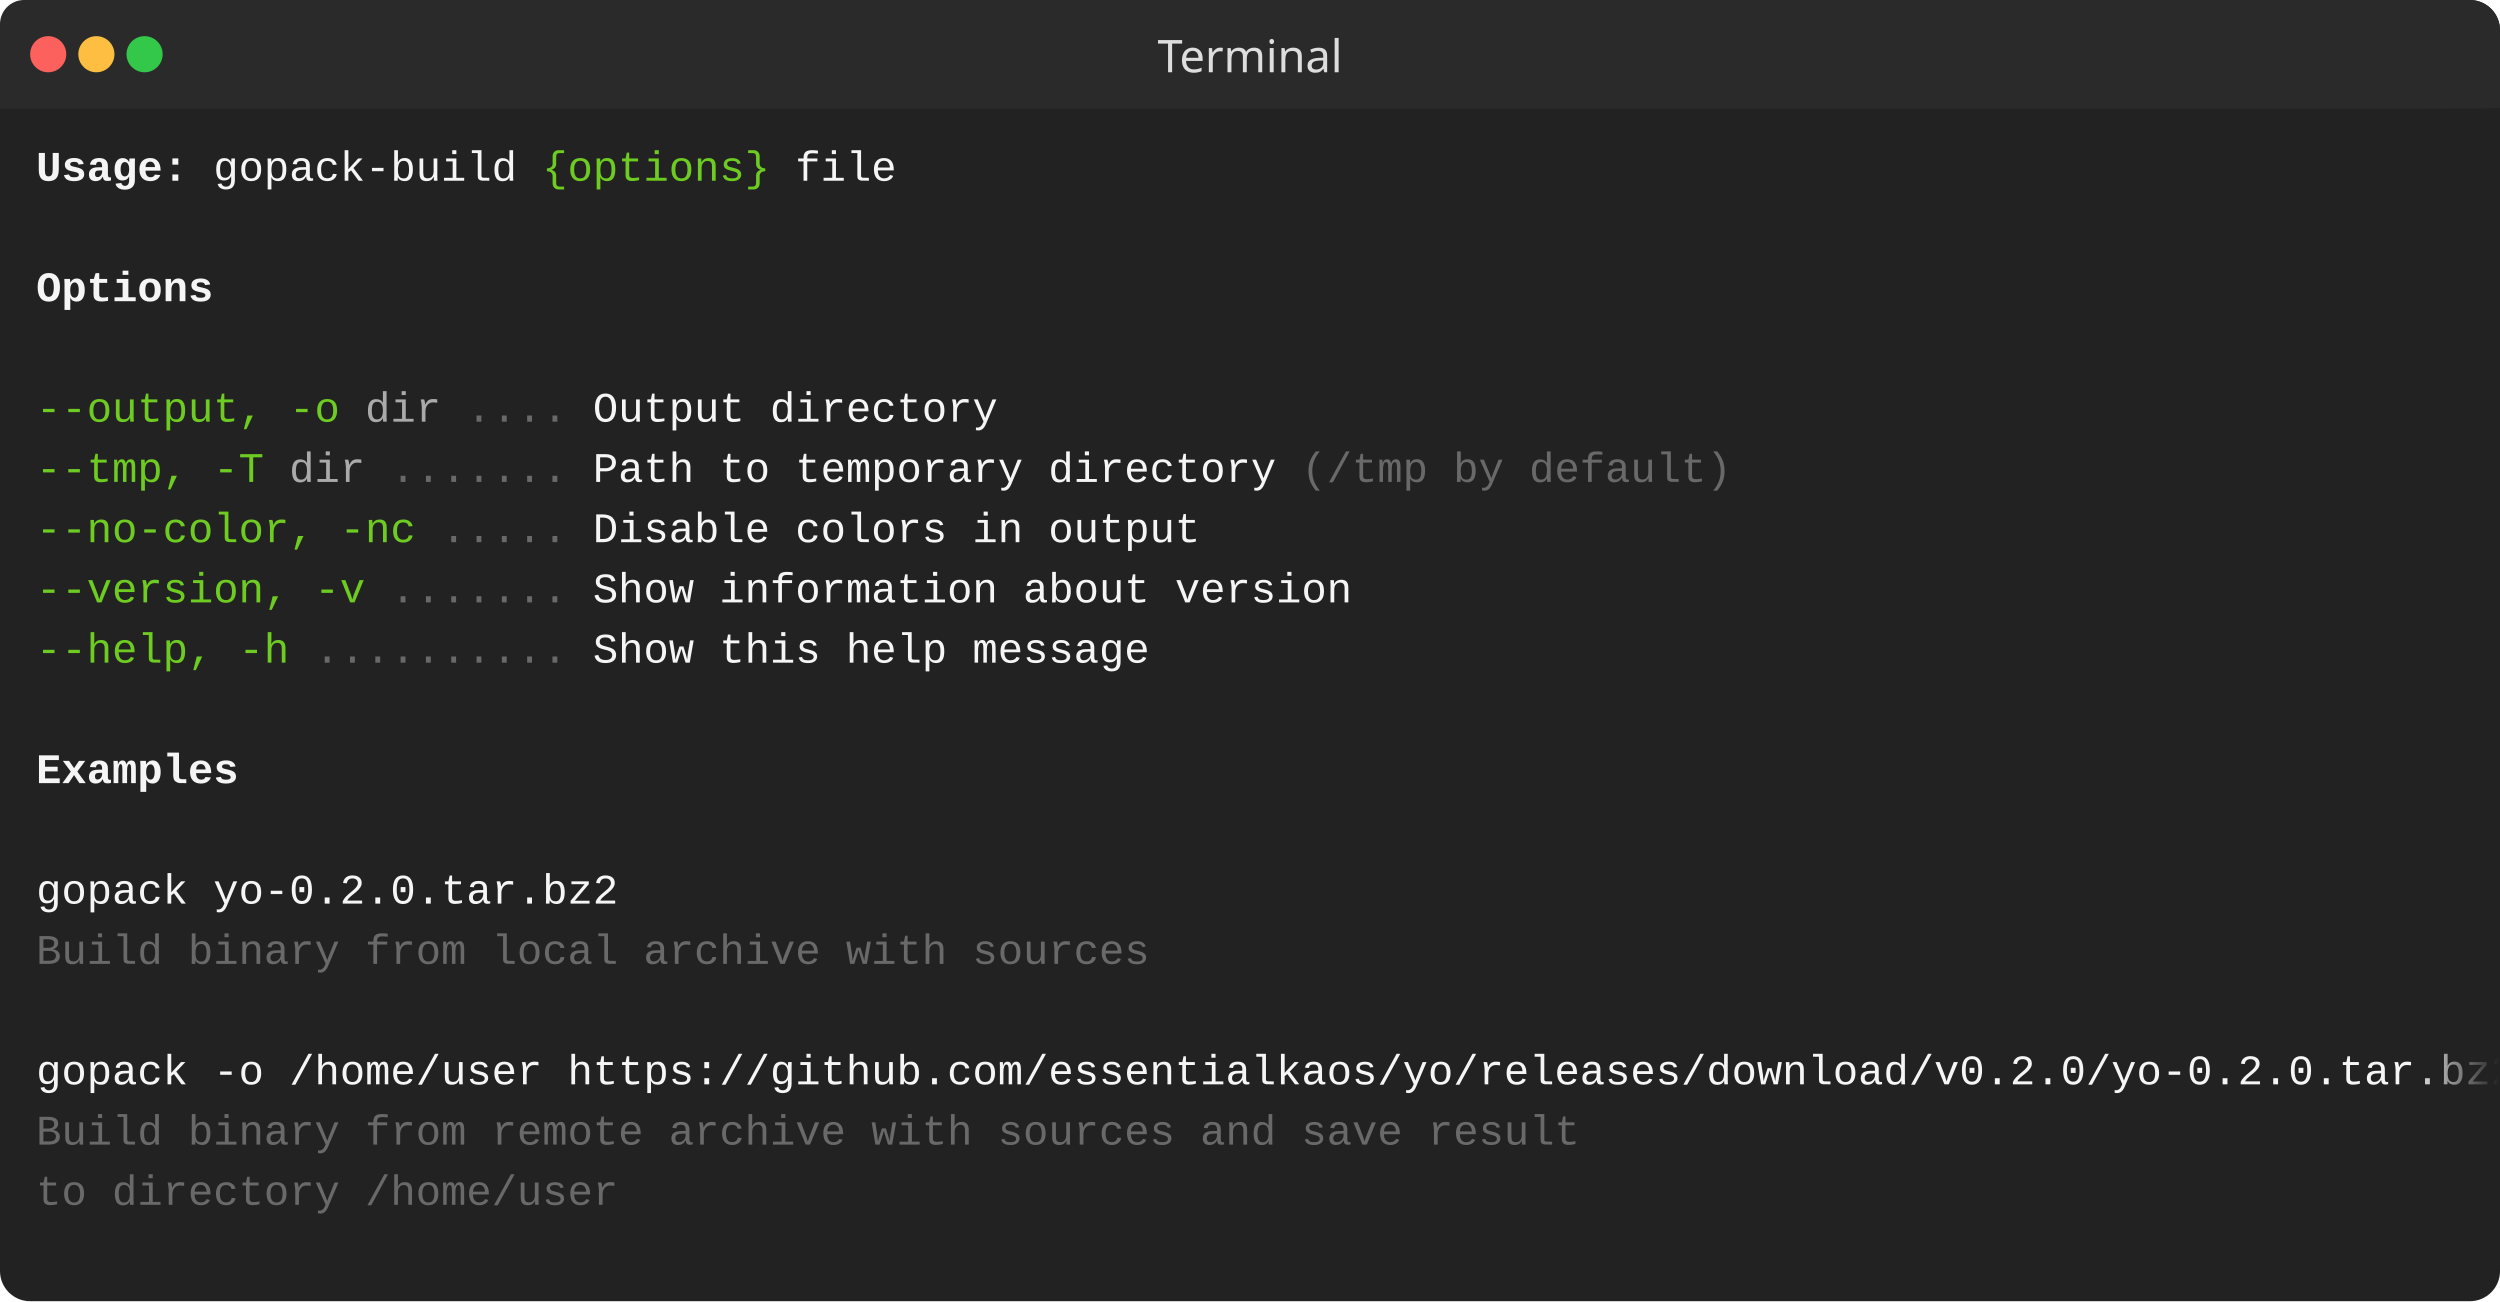
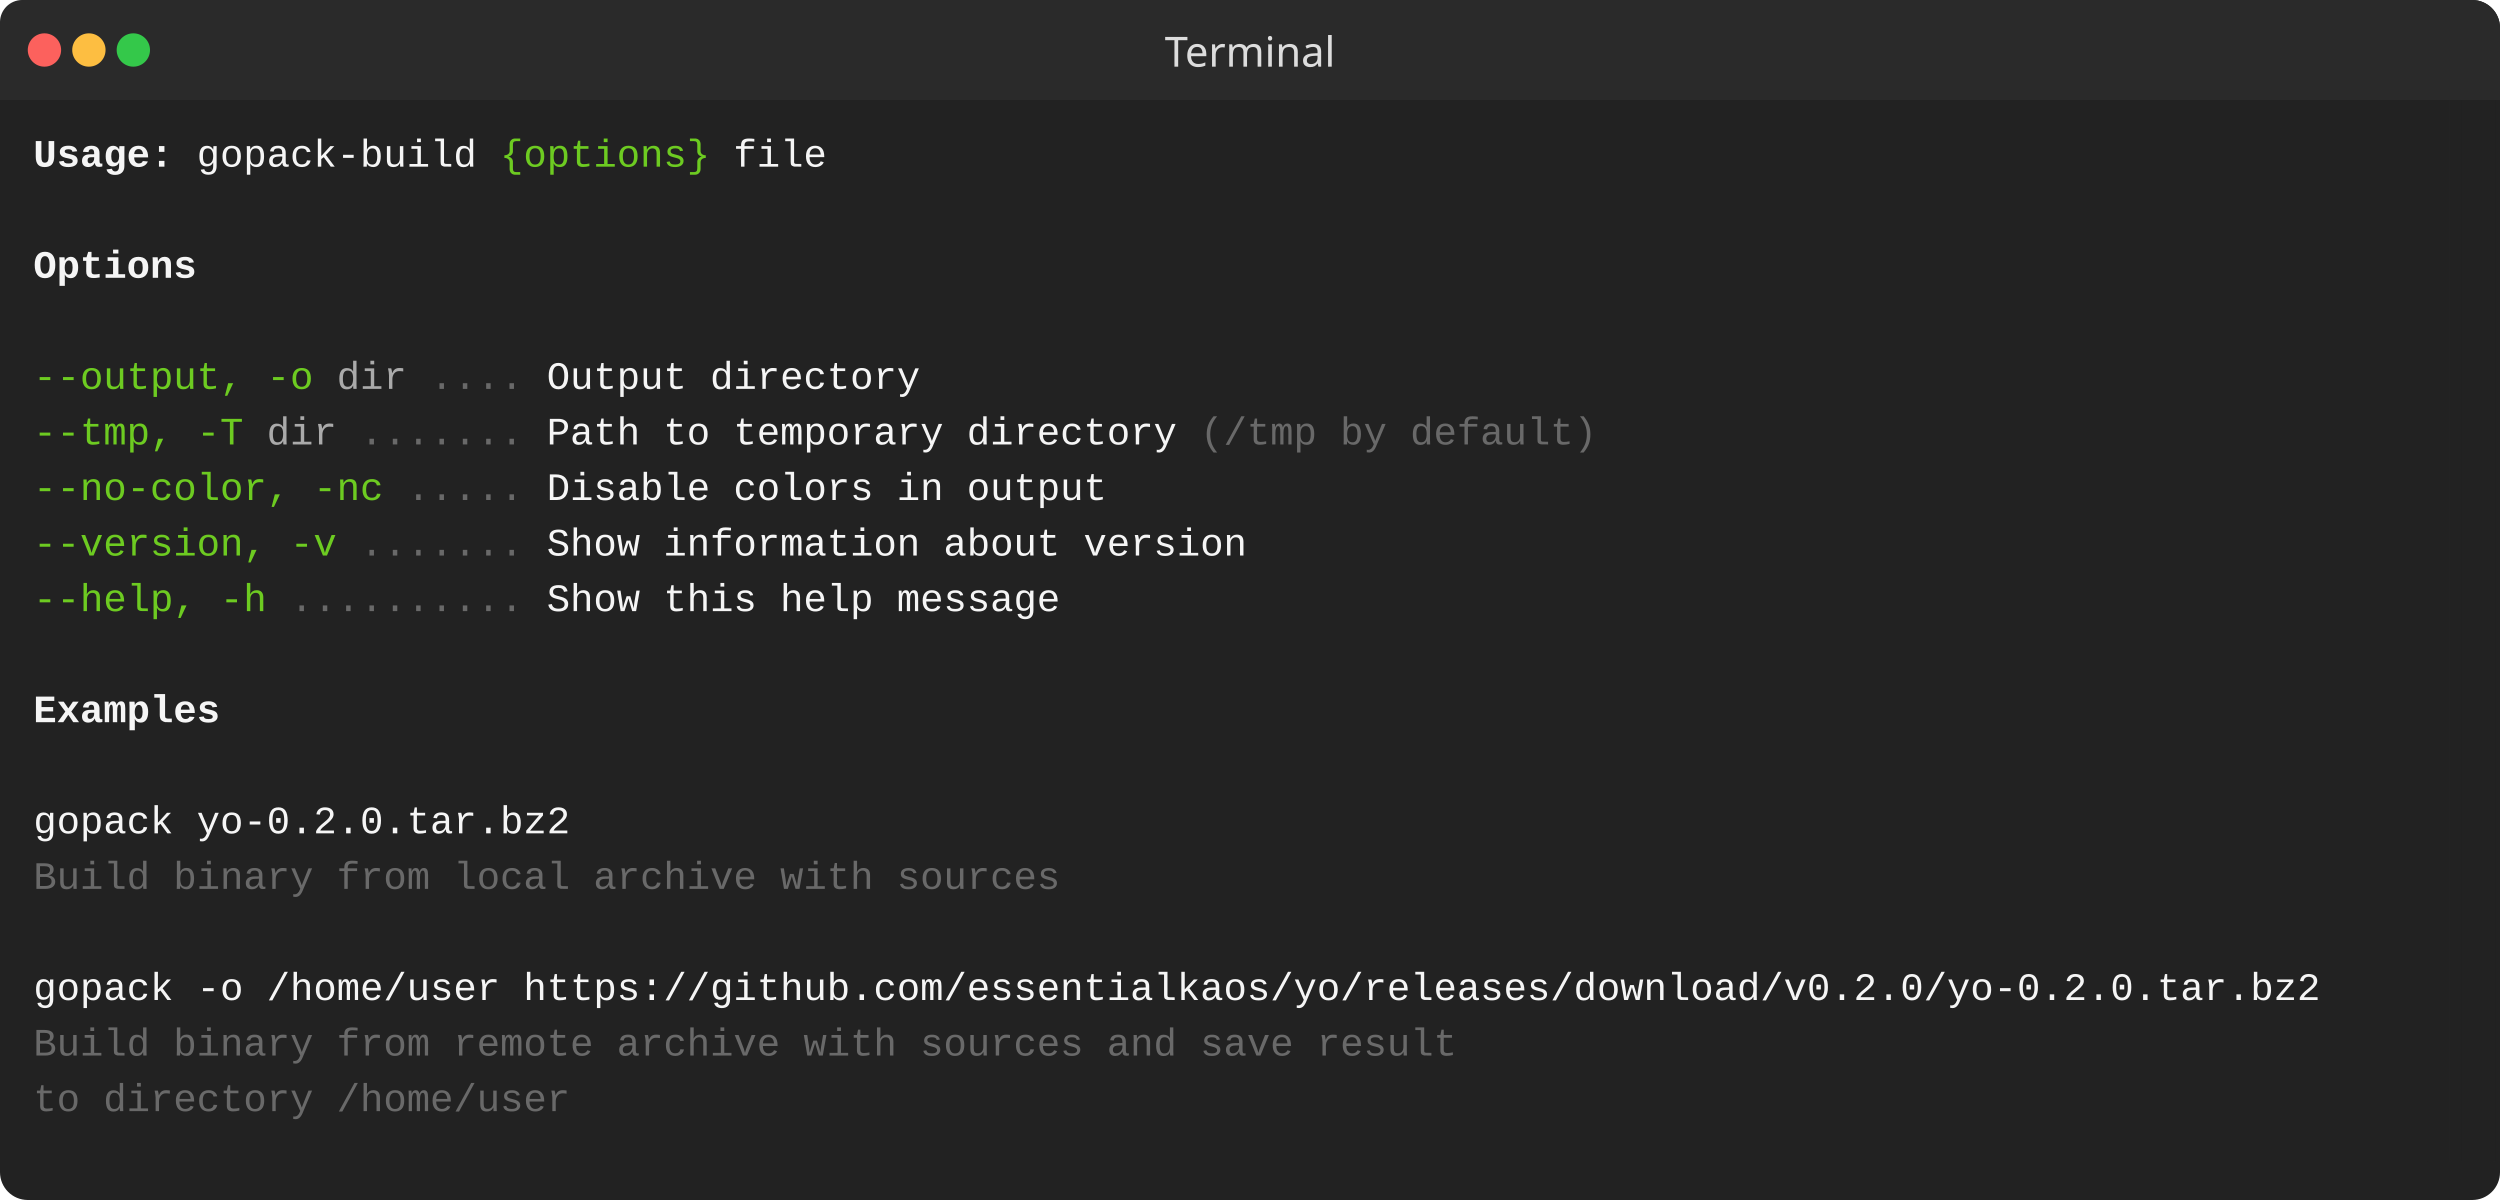
- <svg xmlns="http://www.w3.org/2000/svg" width="830" height="432" viewBox="0 0 830 432" fill="none">
+ <svg xmlns="http://www.w3.org/2000/svg" width="900" height="432" viewBox="0 0 900 432" fill="none">
  <defs>
    <linearGradient id="fog" x1="0" x2="1" y1="0" y2="0">
      <stop offset="0%" class="bg" stop-opacity="0" />
      <stop offset="98%" class="bg" stop-opacity="1" />
    </linearGradient>
  </defs>
  <style>
    text { font-family: ui-monospace, 'JetBrains Mono', 'Fira Code', 'Iosevka', SFMono-Regular, 'SF Mono', Menlo, Consolas, 'Liberation Mono', monospace; font-size: 14px; font-display: swap; white-space: pre; }
    tspan { white-space: pre; }

-     .bold { font-weight: bold; }
-     .italic { font-style: italic; }
-     .underline { text-decoration-line: underline; }
-     .dim { opacity: 0.75; }
    .terminal { font-family: -apple-system, BlinkMacSystemFont, "Segoe UI", "Noto Sans", Helvetica, Arial, sans-serif, "Apple Color Emoji", "Segoe UI Emoji"; font-weight: 500; font-size: 15px; }
+ 
+     tspan.BB { font-weight: bold; }
+     tspan.II { font-style: italic; }
+     tspan.UU { text-decoration-line: underline; }
+     tspan.DD { opacity: 0.75; }

    text { fill: #F5F5F5; }
    .terminal { fill: #DDD; }
    .bg { fill: #222; stop-color: #222; }
    .window { fill: #2A2A2A; }
    tspan.r { fill: #D22424; }
    tspan.g { fill: #6DCB21; }
    tspan.y { fill: #DAC425; }
    tspan.b { fill: #5C9AD8; }
    tspan.m { fill: #B6419E; }
    tspan.c { fill: #38AFC5; }
-     tspan.LG { fill: #AAA; }
-     tspan.DG { fill: #696969; }
+     tspan.s { fill: #AAA; }
+     tspan.d { fill: #696969; }
    tspan.R { fill: #EF5A56; }
    tspan.G { fill: #49E471; }
    tspan.Y { fill: #E3E342; }
    tspan.B { fill: #7AAAE4; }
    tspan.M { fill: #B853D9; }
    tspan.C { fill: #5FD5DE; }
    tspan.W { fill: #BEBEBE; }
    ::-moz-selection { color: #CCC; fill: #CCC; background: #444; }
    ::selection { color: #CCC; fill: #CCC; background: #444; }

  </style>
-   <rect width="830" height="432" x="0" y="0" rx="10" ry="10" class="bg" />
-   <path class="window" d="M0 8a8 8 0 0 1 8-8h810a8 8 0 0 1 8 8v28H0V8Z" />
-   <path class="window" d="M0 10C0 4.477 4.477 0 10 0h810c5.523 0 10 4.477 10 10v26H0V10Z" />
+   <rect width="900" height="432" x="0" y="0" rx="10" ry="10" class="bg" />
+   <path class="window" d="M0 8a8 8 0 0 1 8-8h880a8 8 0 0 1 8 8v28H0V8Z" />
+   <path class="window" d="M0 10C0 4.477 4.477 0 10 0h880c5.523 0 10 4.477 10 10v26H0V10Z" />
  <circle r="6" cx="16" cy="18" fill="#FC615D" />
  <circle r="6" cx="32" cy="18" fill="#FDBE41" />
  <circle r="6" cx="48" cy="18" fill="#34C84A" />
  <text x="50%" y="24" text-anchor="middle">
    <tspan class="terminal">Terminal</tspan>
  </text>
  <text x="12" y="60">
-     <tspan class="bold">Usage:</tspan> gopack-build <tspan class="g">{options}</tspan> file</text>
+     <tspan class="BB">Usage:</tspan> gopack-build <tspan class="g">{options}</tspan> file</text>
  <text x="12" y="100">
-     <tspan class="bold">Options</tspan>
+     <tspan class="BB">Options</tspan>
  </text>
  <text x="12" y="140">
    <tspan class="g">--output, -o</tspan>
-     <tspan class="LG">dir</tspan>
-     <tspan class="DG">....</tspan> Output directory</text>
+     <tspan class="s">dir</tspan>
+     <tspan class="d">....</tspan> Output directory</text>
  <text x="12" y="160">
    <tspan class="g">--tmp, -T</tspan>
-     <tspan class="LG">dir</tspan>
-     <tspan class="DG">.......</tspan> Path to temporary directory <tspan class="DG">(/tmp by default)</tspan>
+     <tspan class="s">dir</tspan>
+     <tspan class="d">.......</tspan> Path to temporary directory <tspan class="d">(/tmp by default)</tspan>
  </text>
  <text x="12" y="180">
    <tspan class="g">--no-color, -nc</tspan>
-     <tspan class="DG">.....</tspan> Disable colors in output</text>
+     <tspan class="d">.....</tspan> Disable colors in output</text>
  <text x="12" y="200">
    <tspan class="g">--version, -v</tspan>
-     <tspan class="DG">.......</tspan> Show information about version</text>
+     <tspan class="d">.......</tspan> Show information about version</text>
  <text x="12" y="220">
    <tspan class="g">--help, -h</tspan>
-     <tspan class="DG">..........</tspan> Show this help message</text>
+     <tspan class="d">..........</tspan> Show this help message</text>
  <text x="12" y="260">
-     <tspan class="bold">Examples</tspan>
+     <tspan class="BB">Examples</tspan>
  </text>
  <text x="12" y="300">  gopack yo-0.2.0.tar.bz2</text>
  <text x="12" y="320">
-     <tspan class="DG">  Build binary from local archive with sources</tspan>
+     <tspan class="d">  Build binary from local archive with sources</tspan>
  </text>
  <text x="12" y="360">  gopack -o /home/user https://github.com/essentialkaos/yo/releases/download/v0.2.0/yo-0.2.0.tar.bz2</text>
  <text x="12" y="380">
-     <tspan class="DG">  Build binary from remote archive with sources and save result</tspan>
+     <tspan class="d">  Build binary from remote archive with sources and save result</tspan>
  </text>
  <text x="12" y="400">
-     <tspan class="DG">  to directory /home/user</tspan>
+     <tspan class="d">  to directory /home/user</tspan>
  </text>
-   <rect x="800" y="36" width="30.3" height="382" fill="url(#fog)" />
+   <rect x="870" y="36" width="30.3" height="382" fill="url(#fog)" />
</svg>
